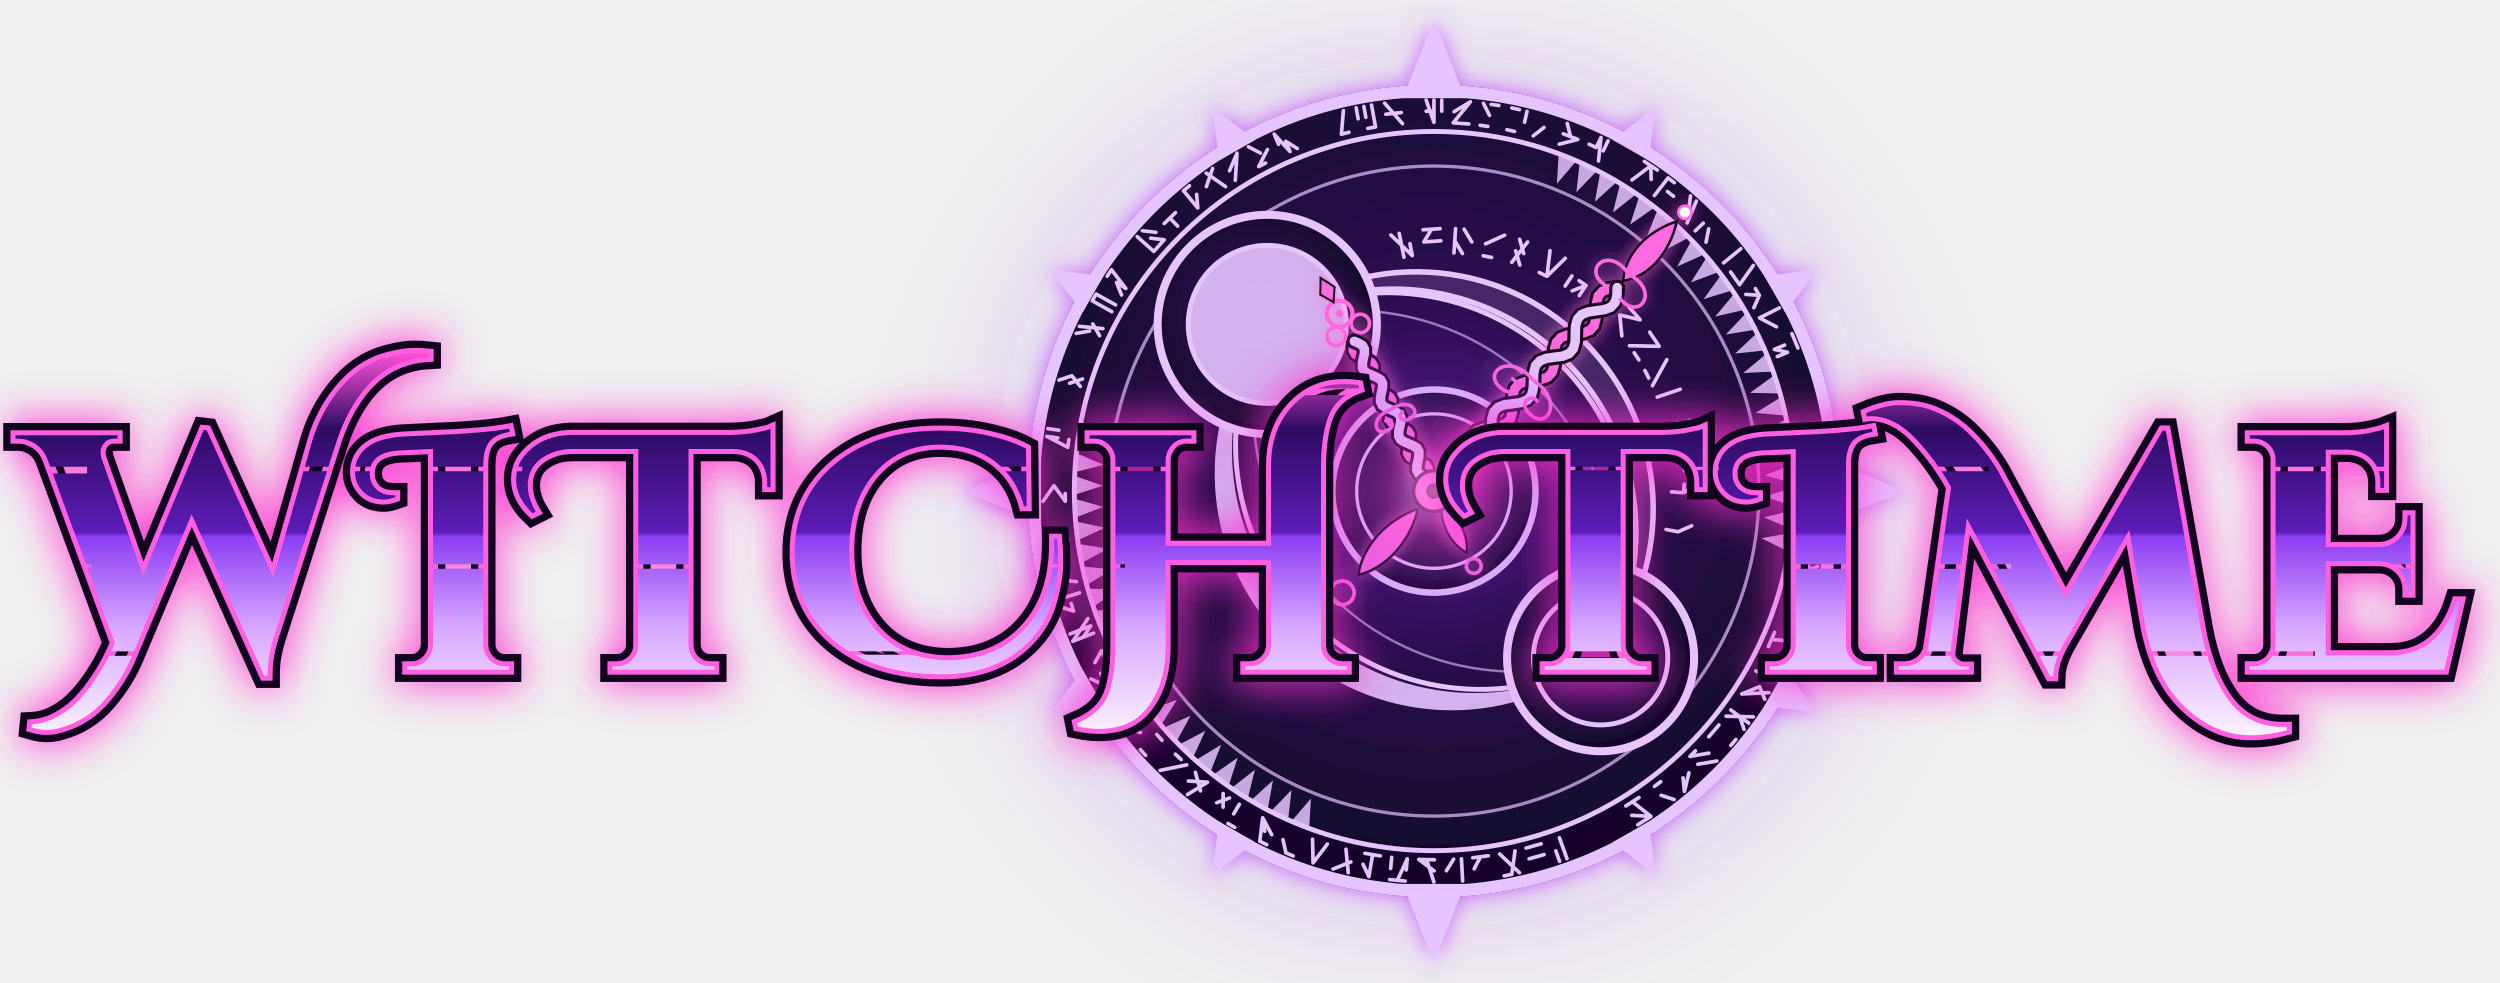
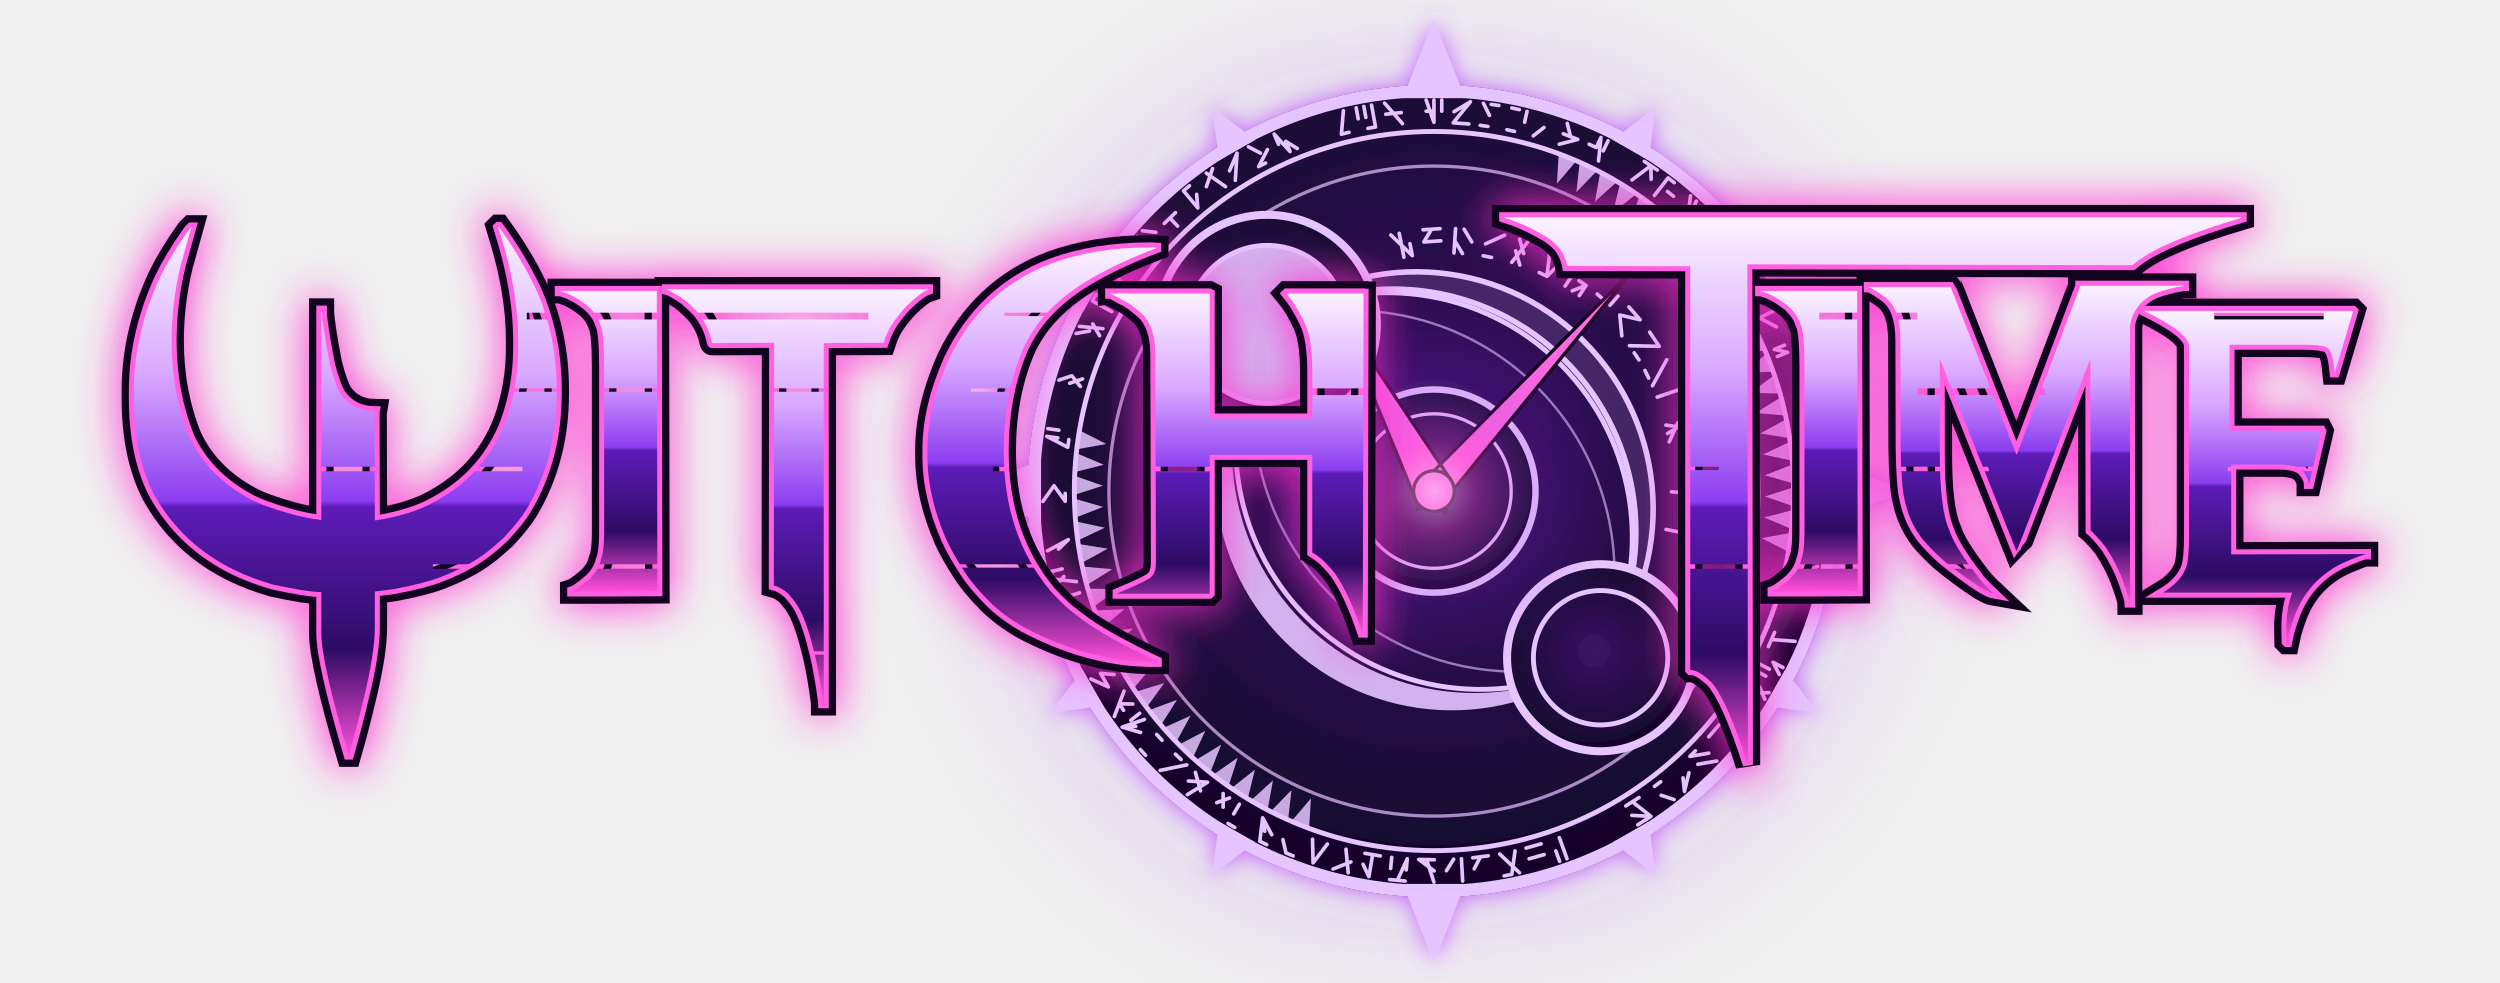
- <svg xmlns="http://www.w3.org/2000/svg" viewBox="0 0 1120 440" width="1120" height="440" role="img" aria-label="Witch Time">
+ <svg xmlns="http://www.w3.org/2000/svg" viewBox="0 0.0 1120 440" width="1120" height="440" role="img" aria-label="Witch Time">
  <defs>
    <radialGradient id="orb" cx="50%" cy="45%" r="60%">
      <stop offset="0" stop-color="#3a1466" />
      <stop offset=".7" stop-color="#1c0838" />
      <stop offset="1" stop-color="#0d0420" />
    </radialGradient>
    <linearGradient id="moon" x1="0" y1="0" x2="0" y2="1">
      <stop offset="0" stop-color="#e3b8ff" />
      <stop offset=".5" stop-color="#9a4dff" />
      <stop offset="1" stop-color="#4a1590" />
    </linearGradient>
    <radialGradient id="flare" cx="50%" cy="50%" r="50%">
      <stop offset="0" stop-color="#ffd6fb" stop-opacity=".95" />
      <stop offset=".25" stop-color="#ff4fd8" stop-opacity=".55" />
      <stop offset=".6" stop-color="#8a2be2" stop-opacity=".22" />
      <stop offset="1" stop-color="#8a2be2" stop-opacity="0" />
    </radialGradient>
    <linearGradient id="face" x1="0" y1="1" x2="0" y2="0">
      <stop offset="0" stop-color="#fbf2ff" />
      <stop offset=".28" stop-color="#d9a8ff" />
      <stop offset=".52" stop-color="#8b3df0" />
      <stop offset=".53" stop-color="#5d1cb8" />
      <stop offset=".8" stop-color="#2d0b63" />
      <stop offset="1" stop-color="#ff4fd8" />
    </linearGradient>
    <filter id="glow" x="-20%" y="-50%" width="140%" height="200%">
      <feGaussianBlur stdDeviation="9" />
    </filter>
    <filter id="sglow" x="-30%" y="-30%" width="160%" height="160%">
      <feGaussianBlur in="SourceAlpha" stdDeviation="5" result="b" />
      <feFlood flood-color="#c04dff" flood-opacity=".8" />
-       <feComposite in2="b" operator="in" />
-       <feMerge>
-         <feMergeNode />
-         <feMergeNode in="SourceGraphic" />
-       </feMerge>
-     </filter>
-     <filter id="hglow" x="-30%" y="-30%" width="160%" height="160%">
-       <feGaussianBlur stdDeviation="3" result="b" />
-       <feFlood flood-color="#ff6be0" flood-opacity=".7" />
      <feComposite in2="b" operator="in" />
      <feMerge>
        <feMergeNode />
        <feMergeNode in="SourceGraphic" />
      </feMerge>
    </filter>
    <filter id="soft" x="-50%" y="-50%" width="200%" height="200%">
      <feGaussianBlur stdDeviation="22" />
    </filter>
    <pattern id="scan" width="8" height="23" patternUnits="userSpaceOnUse">
      <rect width="8" height="23" fill="#fff" />
      <rect y="20" width="8" height="1.6" fill="#000" />
    </pattern>
    <mask id="slices" maskUnits="userSpaceOnUse" x="0" y="0" width="1120" height="440">
      <rect width="1120" height="440" fill="#fff" />
      <rect x="0" y="140.1" width="53" height="1.5" fill="#000" />
      <rect x="236" y="140.1" width="153" height="3.0" fill="#000" />
      <rect x="450" y="140.1" width="39" height="1.5" fill="#000" />
      <rect x="640" y="140.1" width="43" height="1.5" fill="#000" />
      <rect x="815" y="140.1" width="44" height="3.0" fill="#000" />
      <rect x="992" y="140.1" width="49" height="3.0" fill="#000" />
      <rect x="0" y="174.0" width="39" height="1.5" fill="#000" />
      <rect x="208" y="174.0" width="176" height="1.5" fill="#000" />
      <rect x="435" y="174.0" width="73" height="1.5" fill="#000" />
      <rect x="580" y="174.0" width="116" height="3.0" fill="#000" />
      <rect x="859" y="174.0" width="57" height="3.0" fill="#000" />
      <rect x="1084" y="174.0" width="58" height="3.0" fill="#000" />
      <rect x="0" y="209.1" width="39" height="3.0" fill="#000" />
      <rect x="124" y="209.1" width="110" height="2.0" fill="#000" />
      <rect x="445" y="209.1" width="118" height="2.0" fill="#000" />
      <rect x="703" y="209.1" width="67" height="1.5" fill="#000" />
      <rect x="849" y="209.1" width="42" height="2.0" fill="#000" />
      <rect x="998" y="209.1" width="161" height="2.0" fill="#000" />
      <rect x="0" y="252.8" width="41" height="1.5" fill="#000" />
      <rect x="194" y="252.8" width="144" height="2.0" fill="#000" />
      <rect x="411" y="252.8" width="93" height="1.5" fill="#000" />
      <rect x="756" y="252.8" width="145" height="2.0" fill="#000" />
      <rect x="1066" y="252.8" width="81" height="2.0" fill="#000" />
      <rect x="0" y="291.8" width="98" height="2.0" fill="#000" />
      <rect x="323" y="291.8" width="101" height="1.5" fill="#000" />
      <rect x="610" y="291.8" width="140" height="3.0" fill="#000" />
      <rect x="858" y="291.8" width="179" height="2.0" fill="#000" />
    </mask>
-     <g id="t_unused" transform="translate(56.5,265.0) scale(0.12422,-0.12422)">
+     <g id="t" transform="translate(56.5,265.0) scale(0.12422,-0.12422)">
      <path transform="translate(0,0)" d="M1344 1315Q1426 1202 1478 1091Q1553 924 1553 727V715Q1553 480 1444 297Q1422 259 1363 195Q1294 131 1239 101Q1195 76 1134 52Q1071 28 961 8L897 0V-129Q897 -221 858 -381Q832 -490 804 -588H802Q704 -254 704 -151V-2H703Q655 -2 530 25Q455 47 396 75Q201 168 99 353Q26 496 28 709V725Q28 927 120 1129Q158 1208 219 1294Q227 1307 234 1313H235L197 1177Q164 1042 164 904Q164 717 229 556Q294 418 441 337Q487 310 597 279Q652 264 704 258V1013H706V1012Q706 971 735 820Q754 746 773 713Q817 651 897 650L896 644L897 256Q1033 277 1117 326Q1296 425 1368 612Q1414 740 1414 878V906Q1414 1078 1354 1274L1342 1314L1343 1315Z" />
      <path transform="translate(1642,0)" d="M-78 1084H272L274 1L98 0H-33V1Q-17 6 28 44Q62 76 70 114Q82 143 82 211V810Q82 939 67 965Q58 996 25 1028Q-17 1061 -47 1073Q-73 1083 -78 1083Z" />
      <path transform="translate(2029,0)" d="M-79 1090H863V1088Q836 1079 783 1027Q735 974 717 933Q711 921 703 897L487 896V-403H485V-402Q473 -306 455 -228Q428 -116 400 -64Q388 -41 360 -9Q334 15 307 22L308 897L85 896Q83 896 80 914Q67 964 32 1007Q-14 1056 -47 1072Q-69 1086 -79 1088Z" />
      <path transform="translate(2862,0)" d="M831 1241 853 1240V1238Q711 1185 598 1117Q427 1011 366 858Q303 700 303 509V505Q303 203 474 -1Q526 -57 560 -81Q620 -129 700 -173Q783 -218 855 -252V-254H843Q613 -254 378 -130Q306 -90 251 -36Q189 28 162 71Q117 141 95 190Q28 345 28 486V512Q28 666 106 840Q226 1089 474 1183Q631 1241 831 1241Z" />
      <path transform="translate(3669,0)" d="M-120 1075H237L239 1074V624H609V790Q609 913 581 969Q570 993 552 1024Q536 1050 516 1074L517 1075H792L793 1074H794L791 -148H789Q750 -30 704 45Q687 75 644 116Q627 130 609 141V493H239V-6L237 -8H-93V-6Q25 43 30 55Q45 68 45 108L43 858Q42 955 -5 1001Q-53 1043 -77 1052Q-115 1074 -120 1074Z" />
      <path transform="translate(5579,0)" d="M-609 1350H2051V1348Q1774 1266 1676 1192L1657 1177L268 1180L270 -625Q196 -393 138 -327Q92 -283 63 -283L62 -282V-281V1173L-382 1174Q-389 1212 -415 1245Q-449 1278 -478 1291Q-521 1316 -573 1336L-609 1348Z" />
      <path transform="translate(5971,0)" d="M-78 1084H272L274 1L98 0H-33V1Q-17 6 28 44Q62 76 70 114Q82 143 82 211V810Q82 939 67 965Q58 996 25 1028Q-17 1061 -47 1073Q-73 1083 -78 1083Z" />
      <path transform="translate(6358,0)" d="M1064 1103V1102H1063Q1000 1091 968 1078Q939 1069 908 1040Q869 995 869 949V46L870 -40H868Q868 -29 841 46Q819 102 784 156Q768 179 734 214L727 220L726 839Q462 146 460 145L183 839V498Q183 297 217 222Q235 164 317 58Q333 34 378 -8Q366 -6 332 13Q261 59 192 116Q144 160 120 190Q72 252 56 331Q44 380 42 517L41 905Q41 1024 -18 1064Q-50 1088 -72 1097H-73V1098H222Q223 1097 251 1024L460 492L631 946L690 1102V1103Z" />
      <path transform="translate(7350,0)" d="M-71 1012H681L682 1011L616 790H615Q609 851 599 866Q599 872 585 881Q560 890 502 890H236V580H566L567 578L523 388H522V389Q522 407 502.0 432.0Q482 457 418 458H242V134L728 135V134Q715 134 643 102Q528 46 478 -70Q462 -109 451 -149L444 -182H443L442 -181L441 -133Q441 -60 462 -4H461H-4Q59 34 79 86Q90 116 90 202Q90 343 90 887Q85 936 -71 1011Z" />
    </g>
  </defs>
  <circle cx="642.4" cy="220.0" r="228" fill="url(#flare)" filter="url(#soft)" />
  <g transform="translate(642.4,220.0)" filter="url(#sglow)">
    <circle r="182.0" fill="url(#orb)" />
    <g fill="none" stroke="#e6c4ff">
      <circle r="179.3" stroke-width="5.5" />
      <circle r="161.1" stroke-width="2.2" />
      <circle r="145.6" stroke-width="1.5" stroke-opacity=".7" />
    </g>
    <g fill="none" stroke="#e6c4ff" stroke-width="1.64" stroke-linecap="round">
      <path transform="translate(0.0,-170.2) rotate(0.0)" d="M3.50,-5.00L3.50,0.00M0.00,5.00L0.00,-5.00M-3.50,-5.00L0.00,5.00M0.00,0.00L-3.50,0.00" />
      <path transform="translate(12.5,-169.7) rotate(4.2)" d="M0.00,5.00L3.50,5.00M-3.50,5.00L3.50,-5.00M-3.50,0.00L3.50,-5.00M3.50,5.00L-3.50,5.00" />
      <path transform="translate(24.9,-168.3) rotate(8.4)" d="M0.00,-5.00L3.50,-5.00M-3.50,-5.00L0.00,0.00M-3.50,-5.00L0.00,0.00M0.00,5.00L-3.50,5.00" />
      <path transform="translate(37.2,-166.0) rotate(12.6)" d="M-3.50,5.00L0.00,5.00M3.50,-5.00L3.50,0.00M0.00,-5.00L-3.50,-5.00" />
      <path transform="translate(49.3,-162.9) rotate(16.9)" d="M0.00,0.00L-3.50,5.00M0.00,0.00L-3.50,5.00" />
      <path transform="translate(61.2,-158.8) rotate(21.1)" d="M3.50,0.00L-3.50,5.00M-3.50,0.00L3.50,0.00M-3.50,-5.00L0.00,0.00" />
      <path transform="translate(72.7,-153.9) rotate(25.3)" d="M3.50,-5.00L3.50,0.00M3.50,5.00L0.00,-5.00M-3.50,0.00L0.00,0.00M0.00,0.00L0.00,-5.00" />
      <path transform="translate(94.4,-141.6) rotate(33.7)" d="M0.00,-5.00L3.50,0.00M0.00,-5.00L-3.50,5.00M3.50,-5.00L-3.50,-5.00" />
      <path transform="translate(104.6,-134.2) rotate(37.9)" d="M0.00,-5.00L-3.50,-5.00M-3.50,-5.00L-3.50,5.00M3.50,0.00L0.00,0.00" />
      <path transform="translate(114.2,-126.2) rotate(42.1)" d="M0.00,0.00L-3.50,-5.00M0.00,-5.00L3.50,5.00" />
      <path transform="translate(123.1,-117.5) rotate(46.3)" d="M-3.50,0.00L-3.50,5.00M0.00,0.00L3.50,5.00" />
      <path transform="translate(131.4,-108.1) rotate(50.6)" d="M3.50,0.00L3.50,5.00M3.50,0.00L3.50,-5.00" />
      <path transform="translate(139.0,-98.2) rotate(54.8)" d="M-3.50,5.00L0.00,5.00M3.50,5.00L-3.50,5.00M3.50,5.00L0.00,-5.00" />
      <path transform="translate(145.8,-87.7) rotate(59.0)" d="M0.00,0.00L-3.50,5.00M-3.50,0.00L0.00,0.00M-3.50,5.00L0.00,0.00M3.50,5.00L0.00,0.00" />
      <path transform="translate(151.9,-76.7) rotate(63.2)" d="M-3.50,5.00L3.50,0.00M-3.50,-5.00L-3.50,5.00" />
      <path transform="translate(157.1,-65.4) rotate(67.4)" d="M3.50,-5.00L-3.50,-5.00M3.50,0.00L0.00,5.00M3.50,0.00L3.50,5.00M0.00,0.00L0.00,5.00" />
      <path transform="translate(167.6,-29.4) rotate(80.0)" d="M0.00,0.00L0.00,5.00M0.00,0.00L3.50,0.00M3.50,-5.00L3.50,0.00" />
      <path transform="translate(169.3,-17.0) rotate(84.3)" d="M0.00,0.00L3.50,5.00M-3.50,5.00L0.00,-5.00M-3.50,-5.00L3.50,-5.00" />
      <path transform="translate(170.1,-4.5) rotate(88.5)" d="M0.00,0.00L-3.50,0.00M3.50,0.00L3.50,-5.00" />
      <path transform="translate(170.0,8.0) rotate(92.7)" d="M0.00,-5.00L3.50,5.00M3.50,0.00L3.50,5.00M-3.50,0.00L0.00,5.00M3.50,-5.00L0.00,-5.00" />
      <path transform="translate(168.9,20.4) rotate(96.9)" d="M-3.50,0.00L0.00,5.00M0.00,0.00L-3.50,0.00M0.00,-5.00L-3.50,-5.00M3.50,5.00L-3.50,0.00" />
      <path transform="translate(167.0,32.8) rotate(101.1)" d="M3.50,-5.00L0.00,0.00M3.50,0.00L0.00,-5.00M3.50,0.00L3.50,-5.00M-3.50,5.00L0.00,0.00" />
      <path transform="translate(164.1,45.0) rotate(105.3)" d="M0.00,5.00L3.50,0.00M-3.50,5.00L0.00,0.00M-3.50,5.00L3.50,5.00" />
      <path transform="translate(155.8,68.5) rotate(113.7)" d="M-3.50,-5.00L0.00,5.00M3.50,5.00L-3.50,5.00" />
      <path transform="translate(150.3,79.8) rotate(118.0)" d="M-3.50,0.00L-3.50,-5.00M0.00,5.00L0.00,0.00M3.50,5.00L3.50,0.00M-3.50,0.00L0.00,-5.00" />
      <path transform="translate(144.0,90.6) rotate(122.2)" d="M0.00,-5.00L-3.50,0.00M-3.50,-5.00L3.50,5.00M3.50,5.00L-3.50,0.00" />
      <path transform="translate(137.0,101.0) rotate(126.4)" d="M-3.50,-5.00L3.50,5.00M0.00,5.00L0.00,-5.00M3.50,-5.00L0.00,0.00" />
      <path transform="translate(129.2,110.7) rotate(130.6)" d="M3.50,5.00L-3.50,5.00M-3.50,-5.00L0.00,-5.00" />
      <path transform="translate(120.7,119.9) rotate(134.8)" d="M3.50,5.00L0.00,5.00M-3.50,-5.00L3.50,0.00M-3.50,0.00L3.50,5.00" />
      <path transform="translate(111.6,128.5) rotate(139.0)" d="M3.50,-5.00L-3.50,0.00M0.00,0.00L3.50,-5.00" />
      <path transform="translate(101.8,136.3) rotate(143.2)" d="M0.00,5.00L-3.50,5.00M-3.50,-5.00L0.00,0.00" />
      <path transform="translate(91.6,143.4) rotate(147.5)" d="M3.50,5.00L-3.50,5.00M-3.50,-5.00L0.00,5.00M3.50,0.00L-3.50,-5.00M-3.50,-5.00L3.50,-5.00" />
      <path transform="translate(57.9,160.0) rotate(160.1)" d="M0.00,-5.00L0.00,5.00M3.50,0.00L3.50,-5.00" />
      <path transform="translate(46.0,163.8) rotate(164.3)" d="M-3.50,5.00L3.50,5.00M0.00,0.00L3.50,0.00M0.00,0.00L-3.50,0.00" />
      <path transform="translate(33.9,166.8) rotate(168.5)" d="M0.00,-5.00L3.50,-5.00M3.50,5.00L-3.50,-5.00M-3.50,5.00L0.00,-5.00" />
      <path transform="translate(21.5,168.8) rotate(172.7)" d="M3.50,0.00L0.00,5.00M3.50,5.00L-3.50,5.00" />
      <path transform="translate(9.1,169.9) rotate(176.9)" d="M-3.50,5.00L-3.50,-5.00M3.50,0.00L0.00,5.00" />
      <path transform="translate(-3.4,170.1) rotate(181.2)" d="M-3.50,5.00L3.50,5.00M0.00,5.00L-3.50,-5.00M-3.50,0.00L3.50,5.00" />
      <path transform="translate(-15.9,169.4) rotate(185.4)" d="M0.00,-5.00L-3.50,5.00M-3.50,0.00L-3.50,5.00M3.50,-5.00L-3.50,-5.00M3.50,0.00L3.50,5.00" />
      <path transform="translate(-28.3,167.8) rotate(189.6)" d="M0.00,0.00L0.00,-5.00M0.00,5.00L0.00,-5.00M3.50,5.00L-3.50,5.00M0.00,-5.00L3.50,0.00" />
      <path transform="translate(-40.6,165.3) rotate(193.8)" d="M-3.50,-5.00L0.00,5.00M3.50,-5.00L-3.50,0.00" />
      <path transform="translate(-52.6,161.8) rotate(198.0)" d="M3.50,5.00L0.00,-5.00M0.00,-5.00L-3.50,5.00" />
      <path transform="translate(-64.4,157.5) rotate(202.2)" d="M3.50,0.00L0.00,-5.00M-3.50,-5.00L0.00,-5.00" />
      <path transform="translate(-75.8,152.4) rotate(206.4)" d="M0.00,0.00L3.50,5.00M0.00,-5.00L-3.50,-5.00M3.50,5.00L-3.50,0.00M0.00,-5.00L3.50,5.00" />
      <path transform="translate(-86.7,146.4) rotate(210.6)" d="M3.50,5.00L3.50,0.00M3.50,-5.00L0.00,-5.00" />
      <path transform="translate(-97.3,139.6) rotate(214.9)" d="M-3.50,0.00L0.00,5.00M-3.50,5.00L0.00,0.00" />
      <path transform="translate(-107.3,132.1) rotate(219.1)" d="M3.50,0.00L-3.50,5.00M0.00,-5.00L-3.50,5.00M3.50,5.00L-3.50,0.00" />
      <path transform="translate(-116.7,123.9) rotate(223.3)" d="M3.50,-5.00L-3.50,5.00M3.50,5.00L0.00,5.00M3.50,-5.00L-3.50,5.00" />
      <path transform="translate(-125.5,115.0) rotate(227.5)" d="M3.50,-5.00L0.00,-5.00M0.00,5.00L3.50,5.00" />
      <path transform="translate(-133.6,105.4) rotate(231.7)" d="M0.00,5.00L3.50,-5.00M3.50,-5.00L0.00,0.00M-3.50,0.00L3.50,-5.00M3.50,5.00L3.50,0.00" />
      <path transform="translate(-141.0,95.3) rotate(235.9)" d="M3.50,5.00L0.00,0.00M-3.50,5.00L0.00,0.00M-3.50,0.00L0.00,0.00M-3.50,-5.00L0.00,0.00" />
      <path transform="translate(-147.6,84.7) rotate(240.1)" d="M-3.50,0.00L3.50,-5.00M3.50,0.00L-3.50,0.00M3.50,0.00L0.00,5.00" />
      <path transform="translate(-153.4,73.7) rotate(244.3)" d="M-3.50,5.00L0.00,5.00M-3.50,0.00L0.00,5.00" />
      <path transform="translate(-158.4,62.2) rotate(248.6)" d="M3.50,5.00L-3.50,-5.00M0.00,5.00L0.00,-5.00M-3.50,5.00L-3.50,-5.00M0.00,5.00L-3.50,0.00" />
      <path transform="translate(-162.5,50.4) rotate(252.8)" d="M0.00,-5.00L-3.50,0.00M0.00,0.00L-3.50,0.00M-3.50,0.00L0.00,0.00M3.50,-5.00L3.50,5.00" />
      <path transform="translate(-165.8,38.3) rotate(257.0)" d="M-3.50,-5.00L0.00,0.00M3.50,-5.00L-3.50,-5.00M3.50,0.00L3.50,-5.00M-3.50,5.00L0.00,-5.00" />
      <path transform="translate(-168.2,26.0) rotate(261.2)" d="M0.00,-5.00L3.50,5.00M0.00,0.00L3.50,5.00" />
      <path transform="translate(-170.2,1.1) rotate(269.6)" d="M3.50,0.00L-3.50,-5.00M-3.50,-5.00L3.50,0.00M3.50,0.00L-3.50,5.00M-3.50,5.00L0.00,5.00" />
      <path transform="translate(-168.5,-23.8) rotate(278.1)" d="M0.00,5.00L-3.50,5.00M3.50,-5.00L3.50,0.00M0.00,-5.00L0.00,0.00M0.00,-5.00L-3.50,5.00" />
      <path transform="translate(-163.2,-48.3) rotate(286.5)" d="M0.00,-5.00L3.50,0.00M3.50,0.00L0.00,5.00M0.00,0.00L3.50,5.00" />
      <path transform="translate(-154.3,-71.7) rotate(294.9)" d="M3.50,5.00L0.00,-5.00M0.00,5.00L3.50,0.00M-3.50,-5.00L0.00,0.00" />
      <path transform="translate(-148.7,-82.8) rotate(299.1)" d="M3.50,-5.00L3.50,5.00M3.50,-5.00L3.50,0.00M0.00,5.00L0.00,-5.00M0.00,-5.00L3.50,-5.00" />
      <path transform="translate(-142.2,-93.5) rotate(303.3)" d="M-3.50,5.00L0.00,0.00M3.50,-5.00L0.00,5.00M0.00,5.00L0.00,0.00M3.50,-5.00L0.00,-5.00" />
      <path transform="translate(-126.9,-113.3) rotate(311.8)" d="M3.50,5.00L-3.50,5.00M3.50,0.00L0.00,-5.00M0.00,0.00L3.50,5.00M-3.50,5.00L-3.50,-5.00" />
      <path transform="translate(-118.3,-122.3) rotate(316.0)" d="M0.00,5.00L0.00,0.00M-3.50,0.00L3.50,0.00" />
      <path transform="translate(-109.0,-130.7) rotate(320.2)" d="M0.00,5.00L0.00,-5.00M3.50,0.00L0.00,5.00M0.00,-5.00L3.50,-5.00" />
      <path transform="translate(-99.1,-138.4) rotate(324.4)" d="M0.00,-5.00L3.50,5.00M3.50,-5.00L-3.50,0.00" />
      <path transform="translate(-88.6,-145.3) rotate(328.6)" d="M-3.50,5.00L3.50,-5.00M3.50,-5.00L-3.50,5.00M-3.50,0.00L3.50,-5.00M3.50,-5.00L-3.50,0.00" />
      <path transform="translate(-77.7,-151.4) rotate(332.8)" d="M0.00,0.00L-3.50,-5.00M0.00,5.00L-3.50,5.00M-3.50,5.00L3.50,0.00" />
      <path transform="translate(-66.4,-156.7) rotate(337.0)" d="M0.00,0.00L0.00,5.00M3.50,5.00L0.00,0.00M0.00,5.00L-3.50,-5.00M-3.50,0.00L-3.50,-5.00" />
      <path transform="translate(-42.7,-164.7) rotate(345.5)" d="M0.00,5.00L3.50,-5.00M3.50,5.00L0.00,5.00" />
      <path transform="translate(-30.5,-167.4) rotate(349.7)" d="M-3.50,0.00L-3.50,-5.00M3.50,5.00L0.00,5.00M0.00,-5.00L0.00,0.00M3.50,-5.00L3.50,5.00" />
      <path transform="translate(-18.1,-169.2) rotate(353.9)" d="M-3.50,-5.00L3.50,5.00M3.50,0.00L-3.50,0.00" />
    </g>
    <path fill="#e6c4ff" fill-opacity=".85" d="M55.9,-151.1L55.1,-137.7L63.8,-147.9ZM65.3,-147.2L63.8,-133.9L73.1,-143.5ZM74.5,-142.8L72.1,-129.6L82.0,-138.6ZM83.4,-137.8L80.2,-124.8L90.7,-133.1ZM92.0,-132.2L87.9,-119.4L98.9,-127.1ZM100.2,-126.1L95.3,-113.6L106.8,-120.6ZM108.0,-119.5L102.4,-107.4L114.2,-113.6ZM115.4,-112.4L109.0,-100.6L121.2,-106.1ZM122.3,-104.9L115.1,-93.5L127.7,-98.2ZM128.7,-96.9L120.8,-86.0L133.6,-89.9ZM134.6,-88.5L126.0,-78.2L139.1,-81.2ZM139.9,-79.8L130.7,-70.1L144.0,-72.3ZM144.7,-70.8L134.9,-61.6L148.2,-63.0ZM148.9,-61.5L138.6,-52.9L151.9,-53.5ZM152.5,-51.9L141.6,-44.0L155.0,-43.7ZM155.5,-42.1L144.1,-35.0L157.5,-33.8ZM157.8,-32.2L146.1,-25.8L159.3,-23.7ZM159.5,-22.1L147.4,-16.4L160.5,-13.6ZM160.6,-11.9L148.2,-7.1L161.0,-3.4ZM161.1,-1.7L148.3,2.4L160.9,6.8ZM160.8,8.5L147.9,11.8L160.2,17.0ZM160.0,18.7L146.8,21.1L158.8,27.2ZM-55.9,151.1L-55.1,137.7L-63.8,147.9ZM-65.3,147.2L-63.8,133.9L-73.1,143.5ZM-74.5,142.8L-72.1,129.6L-82.0,138.6ZM-83.4,137.8L-80.2,124.8L-90.7,133.1ZM-92.0,132.2L-87.9,119.4L-98.9,127.1ZM-100.2,126.1L-95.3,113.6L-106.8,120.6ZM-108.0,119.5L-102.4,107.4L-114.2,113.6ZM-115.4,112.4L-109.0,100.6L-121.2,106.1ZM-122.3,104.9L-115.1,93.5L-127.7,98.2ZM-128.7,96.9L-120.8,86.0L-133.6,89.9ZM-134.6,88.5L-126.0,78.2L-139.1,81.2ZM-139.9,79.8L-130.7,70.1L-144.0,72.3ZM-144.7,70.8L-134.9,61.6L-148.2,63.0ZM-148.9,61.5L-138.6,52.9L-151.9,53.5ZM-152.5,51.9L-141.6,44.0L-155.0,43.7ZM-155.5,42.1L-144.1,35.0L-157.5,33.8ZM-157.8,32.2L-146.1,25.8L-159.3,23.7ZM-159.5,22.1L-147.4,16.4L-160.5,13.6ZM-160.6,11.9L-148.2,7.1L-161.0,3.4ZM-161.1,1.7L-148.3,-2.4L-160.9,-6.8ZM-160.8,-8.5L-147.9,-11.8L-160.2,-17.0ZM-160.0,-18.7L-146.8,-21.1L-158.8,-27.2Z" />
    <path fill="#e6c4ff" d="M-13.9,-176.0L0.0,-211.1L13.9,-176.0ZM80.1,-157.3L99.2,-171.8L96.2,-148.1ZM148.1,-96.2L171.8,-99.2L157.3,-80.1ZM176.0,-13.9L211.1,-0.0L176.0,13.9ZM157.3,80.1L171.8,99.2L148.1,96.2ZM96.2,148.1L99.2,171.8L80.1,157.3ZM13.9,176.0L0.0,211.1L-13.9,176.0ZM-80.1,157.3L-99.2,171.8L-96.2,148.1ZM-148.1,96.2L-171.8,99.2L-157.3,80.1ZM-176.0,13.9L-211.1,0.0L-176.0,-13.9ZM-157.3,-80.1L-171.8,-99.2L-148.1,-96.2ZM-96.2,-148.1L-99.2,-171.8L-80.1,-157.3Z" />
    <g transform="rotate(-45)">
      <path fill="#e6c4ff" fill-opacity=".9" d="M0,-105.6A108.7,108.7 0 0 0 0,105.6A106.2,106.2 0 0 1 0,-105.6Z" />
      <path fill="#e6c4ff" fill-opacity=".14" stroke="#e6c4ff" stroke-width="2.5" d="M0,-105.6A108.7,108.7 0 0 1 0,105.6A106.2,106.2 0 0 0 0,-105.6Z" />
      <path fill="none" stroke="#e6c4ff" stroke-width="2.2" d="M0,-105.6A109.6,109.6 0 0 1 0,105.6A109.6,109.6 0 0 1 0,-105.6Z" />
      <path fill="none" stroke="#e6c4ff" stroke-width="1.1" stroke-opacity=".6" d="M0,-105.6A117.8,117.8 0 0 1 0,105.6A117.8,117.8 0 0 1 0,-105.6Z" />
      <g fill="none" stroke="#e6c4ff" stroke-width="1.64" stroke-linecap="round">
        <path transform="translate(67.6,-88.1) rotate(33.8)" d="M0.00,-5.46L0.00,5.46M3.82,5.46L-3.82,-5.46M3.82,0.00L3.82,5.46M3.82,0.00L3.82,5.46" />
        <path transform="translate(78.6,-79.6) rotate(41.2)" d="M3.82,-5.46L0.00,-5.46M-3.82,-5.46L0.00,-5.46M3.82,0.00L-3.82,0.00M0.00,-5.46L-3.82,0.00" />
        <path transform="translate(88.4,-69.8) rotate(48.8)" d="M-3.82,0.00L0.00,5.46M3.82,0.00L0.00,-5.46M-3.82,-5.46L-3.82,5.46" />
        <path transform="translate(96.8,-58.8) rotate(56.2)" d="M-3.82,0.00L3.82,-5.46M-3.82,5.46L0.00,5.46" />
        <path transform="translate(103.7,-46.8) rotate(63.8)" d="M0.00,-5.46L-3.82,5.46M-3.82,0.00L0.00,5.46M0.00,0.00L-3.82,-5.46" />
        <path transform="translate(109.0,-34.0) rotate(71.2)" d="M0.00,5.46L-3.82,5.46M0.00,5.46L3.82,-5.46M0.00,5.46L-3.82,-5.46" />
        <path transform="translate(112.6,-20.7) rotate(78.8)" d="M0.00,0.00L3.82,0.00M3.82,0.00L0.00,5.46M3.82,5.46L3.82,0.00M-3.82,5.46L-3.82,0.00" />
        <path transform="translate(114.4,-6.9) rotate(86.2)" d="M-3.82,0.00L0.00,0.00M3.82,0.00L3.82,-5.46" />
        <path transform="translate(114.4,6.9) rotate(93.8)" d="M3.82,5.46L-3.82,0.00M3.82,-5.46L-3.82,0.00M-3.82,-5.46L3.82,-5.46" />
        <path transform="translate(112.6,20.7) rotate(101.2)" d="M-3.82,5.46L3.82,-5.46M-3.82,-5.46L3.82,-5.46M0.00,-5.46L3.82,-5.46M0.00,5.46L3.82,5.46" />
        <path transform="translate(109.0,34.0) rotate(108.8)" d="M-3.82,-5.46L3.82,5.46M-3.82,5.46L0.00,5.46" />
        <path transform="translate(103.7,46.8) rotate(116.2)" d="M-3.82,5.46L-3.82,-5.46M-3.82,-5.46L-3.82,0.00M-3.82,5.46L-3.82,-5.46" />
        <path transform="translate(96.8,58.8) rotate(123.8)" d="M0.00,5.46L-3.82,-5.46M-3.82,0.00L3.82,5.46M0.00,-5.46L-3.82,5.46" />
        <path transform="translate(88.4,69.8) rotate(131.2)" d="M-3.82,0.00L3.82,-5.46M3.82,0.00L0.00,-5.46M3.82,0.00L0.00,-5.46" />
        <path transform="translate(78.6,79.6) rotate(138.8)" d="M-3.82,-5.46L0.00,0.00M0.00,0.00L0.00,5.46M0.00,0.00L0.00,5.46M-3.82,0.00L0.00,0.00" />
        <path transform="translate(67.6,88.1) rotate(146.2)" d="M3.82,0.00L3.82,5.46M3.82,0.00L0.00,-5.46" />
      </g>
      <circle cy="-105.6" r="49.1" fill="url(#orb)" stroke="#e6c4ff" stroke-width="3.6" />
      <circle cy="-105.6" r="35.4" fill="#e6c4ff" fill-opacity=".9" stroke="#e6c4ff" stroke-width="2.2" />
      <circle cy="105.6" r="41.9" fill="url(#orb)" stroke="#e6c4ff" stroke-width="3.6" />
      <circle cy="105.6" r="30.1" fill="none" fill-opacity=".9" stroke="#e6c4ff" stroke-width="2.2" />
    </g>
    <circle r="45.5" fill="url(#orb)" stroke="#e6c4ff" stroke-width="2.9" />
    <circle r="34.6" fill="none" stroke="#e6c4ff" stroke-width="1.5" />
-     <g filter="url(#hglow)" transform="scale(1.18)">
-       <g transform="rotate(-28)">
-         <polyline points="0.0,-5.6 1.2,-7.1 2.0,-8.5 2.0,-10.0 1.2,-11.5 0.0,-12.9 -1.2,-14.4 -2.0,-15.9 -2.0,-17.4 -1.2,-18.8 -0.0,-20.3 1.2,-21.8 2.0,-23.2 2.0,-24.7 1.2,-26.2 0.0,-27.7 -1.2,-29.1 -2.0,-30.6 -2.0,-32.1 -1.2,-33.5 -0.0,-35.0 1.2,-36.5 2.0,-37.9 2.0,-39.4 1.2,-40.9 0.0,-42.4 -1.2,-43.8 -2.0,-45.3 -2.0,-46.8 -1.2,-48.2 -0.0,-49.7 1.2,-51.2 2.0,-52.6 2.0,-54.1 1.2,-55.6 0.0,-57.1 -1.2,-58.5 -2.0,-60.0 -2.0,-61.5 -1.2,-62.9 -0.0,-64.4" fill="none" stroke="#12041f" stroke-width="6" stroke-linecap="round" />
-         <polyline points="0.0,-5.6 1.2,-7.1 2.0,-8.5 2.0,-10.0 1.2,-11.5 0.0,-12.9 -1.2,-14.4 -2.0,-15.9 -2.0,-17.4 -1.2,-18.8 -0.0,-20.3 1.2,-21.8 2.0,-23.2 2.0,-24.7 1.2,-26.2 0.0,-27.7 -1.2,-29.1 -2.0,-30.6 -2.0,-32.1 -1.2,-33.5 -0.0,-35.0 1.2,-36.5 2.0,-37.9 2.0,-39.4 1.2,-40.9 0.0,-42.4 -1.2,-43.8 -2.0,-45.3 -2.0,-46.8 -1.2,-48.2 -0.0,-49.7 1.2,-51.2 2.0,-52.6 2.0,-54.1 1.2,-55.6 0.0,-57.1 -1.2,-58.5 -2.0,-60.0 -2.0,-61.5 -1.2,-62.9 -0.0,-64.4" fill="none" stroke="#ff6be0" stroke-width="3.6" stroke-linecap="round" />
-         <polyline points="-0.0,-5.6 -1.2,-7.1 -2.0,-8.5 -2.0,-10.0 -1.2,-11.5 -0.0,-12.9 1.2,-14.4 2.0,-15.9 2.0,-17.4 1.2,-18.8 0.0,-20.3 -1.2,-21.8 -2.0,-23.2 -2.0,-24.7 -1.2,-26.2 -0.0,-27.7 1.2,-29.1 2.0,-30.6 2.0,-32.1 1.2,-33.5 0.0,-35.0 -1.2,-36.5 -2.0,-37.9 -2.0,-39.4 -1.2,-40.9 -0.0,-42.4 1.2,-43.8 2.0,-45.3 2.0,-46.8 1.2,-48.2 0.0,-49.7 -1.2,-51.2 -2.0,-52.6 -2.0,-54.1 -1.2,-55.6 -0.0,-57.1 1.2,-58.5 2.0,-60.0 2.0,-61.5 1.2,-62.9 0.0,-64.4" fill="none" stroke="#12041f" stroke-width="6" stroke-linecap="round" />
-         <polyline points="-0.0,-5.6 -1.2,-7.1 -2.0,-8.5 -2.0,-10.0 -1.2,-11.5 -0.0,-12.9 1.2,-14.4 2.0,-15.9 2.0,-17.4 1.2,-18.8 0.0,-20.3 -1.2,-21.8 -2.0,-23.2 -2.0,-24.7 -1.2,-26.2 -0.0,-27.7 1.2,-29.1 2.0,-30.6 2.0,-32.1 1.2,-33.5 0.0,-35.0 -1.2,-36.5 -2.0,-37.9 -2.0,-39.4 -1.2,-40.9 -0.0,-42.4 1.2,-43.8 2.0,-45.3 2.0,-46.8 1.2,-48.2 0.0,-49.7 -1.2,-51.2 -2.0,-52.6 -2.0,-54.1 -1.2,-55.6 -0.0,-57.1 1.2,-58.5 2.0,-60.0 2.0,-61.5 1.2,-62.9 0.0,-64.4" fill="none" stroke="#e6c4ff" stroke-width="3.6" stroke-linecap="round" />
-         <path d="M0 -35.0 C 9.1 -36.4 10.5 -27.3 3.5 -28.7 C 0.7 -29.4 2.1 -32.9 4.2 -31.9" fill="none" stroke="#ff6be0" stroke-width="1.4" />
-         <path d="M0 -35.0 C -9.1 -36.4 -10.5 -27.3 -3.5 -28.7 C -0.7 -29.4 -2.1 -32.9 -4.2 -31.9" fill="none" stroke="#ff6be0" stroke-width="1.4" />
-         <circle cx="0" cy="-76.3" r="4.9" fill="none" stroke="#ff6be0" stroke-width="1.6" />
-         <circle cx="5.2" cy="-69.3" r="3.5" fill="none" stroke="#ff6be0" stroke-width="1.4" />
-         <circle cx="-5.2" cy="-69.3" r="3.5" fill="none" stroke="#ff6be0" stroke-width="1.4" />
-         <circle cx="0" cy="-76.3" r="1.5" fill="#ff6be0" />
-         <path d="M0 -81.2 L 3.1 -86.1 L 0 -91.7 L -3.1 -86.1 Z" fill="#ff6be0" stroke="#12041f" stroke-width=".8" />
-         <path d="M0 5.6 C 3.9 12.6 3.9 21.0 0 26.6 C -3.9 21.0 -3.9 12.6 0 5.6 Z" fill="#ff6be0" stroke="#12041f" stroke-width="1" />
-         <circle cx="0" cy="32.2" r="2.8" fill="none" stroke="#ff6be0" stroke-width="1.4" />
-       </g>
-       <g transform="rotate(42)">
-         <polyline points="0.0,-9.0 2.0,-11.4 3.2,-13.8 3.2,-16.2 2.0,-18.5 0.0,-20.9 -2.0,-23.3 -3.2,-25.7 -3.2,-28.0 -2.0,-30.4 -0.0,-32.8 2.0,-35.1 3.2,-37.5 3.2,-39.9 2.0,-42.3 0.0,-44.6 -2.0,-47.0 -3.2,-49.4 -3.2,-51.8 -2.0,-54.1 -0.0,-56.5 2.0,-58.9 3.2,-61.2 3.2,-63.6 2.0,-66.0 0.0,-68.4 -2.0,-70.7 -3.2,-73.1 -3.2,-75.5 -2.0,-77.9 -0.0,-80.2 2.0,-82.6 3.2,-85.0 3.2,-87.3 2.0,-89.7 0.0,-92.1 -2.0,-94.5 -3.2,-96.8 -3.2,-99.2 -2.0,-101.6 -0.0,-104.0" fill="none" stroke="#12041f" stroke-width="6" stroke-linecap="round" />
-         <polyline points="0.0,-9.0 2.0,-11.4 3.2,-13.8 3.2,-16.2 2.0,-18.5 0.0,-20.9 -2.0,-23.3 -3.2,-25.7 -3.2,-28.0 -2.0,-30.4 -0.0,-32.8 2.0,-35.1 3.2,-37.5 3.2,-39.9 2.0,-42.3 0.0,-44.6 -2.0,-47.0 -3.2,-49.4 -3.2,-51.8 -2.0,-54.1 -0.0,-56.5 2.0,-58.9 3.2,-61.2 3.2,-63.6 2.0,-66.0 0.0,-68.4 -2.0,-70.7 -3.2,-73.1 -3.2,-75.5 -2.0,-77.9 -0.0,-80.2 2.0,-82.6 3.2,-85.0 3.2,-87.3 2.0,-89.7 0.0,-92.1 -2.0,-94.5 -3.2,-96.8 -3.2,-99.2 -2.0,-101.6 -0.0,-104.0" fill="none" stroke="#ff6be0" stroke-width="3.6" stroke-linecap="round" />
-         <polyline points="-0.0,-9.0 -2.0,-11.4 -3.2,-13.8 -3.2,-16.2 -2.0,-18.5 -0.0,-20.9 2.0,-23.3 3.2,-25.7 3.2,-28.0 2.0,-30.4 0.0,-32.8 -2.0,-35.1 -3.2,-37.5 -3.2,-39.9 -2.0,-42.3 -0.0,-44.6 2.0,-47.0 3.2,-49.4 3.2,-51.8 2.0,-54.1 0.0,-56.5 -2.0,-58.9 -3.2,-61.2 -3.2,-63.6 -2.0,-66.0 -0.0,-68.4 2.0,-70.7 3.2,-73.1 3.2,-75.5 2.0,-77.9 0.0,-80.2 -2.0,-82.6 -3.2,-85.0 -3.2,-87.3 -2.0,-89.7 -0.0,-92.1 2.0,-94.5 3.2,-96.8 3.2,-99.2 2.0,-101.6 0.0,-104.0" fill="none" stroke="#12041f" stroke-width="6" stroke-linecap="round" />
-         <polyline points="-0.0,-9.0 -2.0,-11.4 -3.2,-13.8 -3.2,-16.2 -2.0,-18.5 -0.0,-20.9 2.0,-23.3 3.2,-25.7 3.2,-28.0 2.0,-30.4 0.0,-32.8 -2.0,-35.1 -3.2,-37.5 -3.2,-39.9 -2.0,-42.3 -0.0,-44.6 2.0,-47.0 3.2,-49.4 3.2,-51.8 2.0,-54.1 0.0,-56.5 -2.0,-58.9 -3.2,-61.2 -3.2,-63.6 -2.0,-66.0 -0.0,-68.4 2.0,-70.7 3.2,-73.1 3.2,-75.5 2.0,-77.9 0.0,-80.2 -2.0,-82.6 -3.2,-85.0 -3.2,-87.3 -2.0,-89.7 -0.0,-92.1 2.0,-94.5 3.2,-96.8 3.2,-99.2 2.0,-101.6 0.0,-104.0" fill="none" stroke="#e6c4ff" stroke-width="3.6" stroke-linecap="round" />
-         <path d="M0 -56.5 C 14.7 -58.8 17.0 -44.1 5.7 -46.3 C 1.1 -47.5 3.4 -53.1 6.8 -51.4" fill="none" stroke="#ff6be0" stroke-width="1.4" />
-         <path d="M0 -56.5 C -14.7 -58.8 -17.0 -44.1 -5.7 -46.3 C -1.1 -47.5 -3.4 -53.1 -6.8 -51.4" fill="none" stroke="#ff6be0" stroke-width="1.4" />
-         <path d="M0 -137.9 C 6.2 -126.6 6.2 -115.3 0 -107.3 C -6.2 -115.3 -6.2 -126.6 0 -137.9 Z" fill="#ff6be0" stroke="#12041f" stroke-width="1" />
-         <path d="M0 -110.7 C 13.6 -114.1 14.7 -99.4 3.4 -101.7" fill="none" stroke="#ff6be0" stroke-width="1.4" />
-         <path d="M0 -110.7 C -13.6 -114.1 -14.7 -99.4 -3.4 -101.7" fill="none" stroke="#ff6be0" stroke-width="1.4" />
-         <circle cx="0" cy="-142.4" r="2.5" fill="#fff" stroke="#ff6be0" stroke-width="1" />
-         <path d="M0 9.0 C 6.2 20.3 6.2 33.9 0 42.9 C -6.2 33.9 -6.2 20.3 0 9.0 Z" fill="#ff6be0" stroke="#12041f" stroke-width="1" />
-         <circle cx="0" cy="52.0" r="4.5" fill="none" stroke="#ff6be0" stroke-width="1.4" />
-       </g>
-     </g>
+     <path fill="#ff6be0" stroke="#12041f" stroke-width="1.5" d="M-7.3,8.1L-4.7,-4.3L90.1,-100.1L4.7,4.3ZM5.1,9.6L-8.0,4.3L-42.7,-80.3L8.0,-4.3Z" />
    <circle r="9.1" fill="#ff6be0" stroke="#12041f" stroke-width="1.5" />
-     <circle r="3.5" fill="#12041f" />
  </g>
  <circle cx="642.4" cy="220.0" r="82" fill="url(#flare)" opacity=".6" />
-   <defs>
-     <path id="t_cinzel-decorative" d="M173.9 159.9Q180.8 158.1 185.15 158.1Q189.5 158.1 192.05 158.4V159.9Q172.4 160.95 160.55 177.9Q154.4 186.6 150.65 198.15L122.45 286.05Q119.9 294.3 119.9 301.35Q119.9 302.1 119.9 302.7H118.4L85.85 230.4L59.15 293.85Q55.1 303.75 47.3 313.05Q38.9 322.95 26.9 326.1Q24.05 327 20.9 327Q17.75 327 14.15 325.95L14.3 324.45Q19.85 324.15 25.02 321.45Q30.2 318.75 34.1 314.93Q38 311.1 41.6 306Q47.45 297.75 51.5 288L21.05 205.2Q19.1 200.85 15.5 198.68Q11.9 196.5 8.15 196.5H6.95V195H52.7V196.5H51.35Q48.2 196.5 46.62 198.53Q45.05 200.55 45.05 202.35Q45.05 204.15 45.65 205.8L64.1 257.85L91.25 192.6L92.6 192.75L122.45 258.6L139.7 198.15Q143.45 185.1 151.55 175.05Q161 163.2 173.9 159.9ZM226.1 298.5H228.05V300H182.45V298.5H184.4Q188.3 298.5 191.07 295.73Q193.85 292.95 194 289.05V201.15L179.75 201.75Q165.65 202.35 165.65 212.25Q165.65 216.3 168.42 219.08Q171.2 221.85 176.15 221.85Q176.6 221.85 177.05 221.85V222.75Q174.05 223.8 171.95 223.8Q165.2 223.8 161.6 219Q159.05 215.7 159.05 211.5Q159.05 204.9 164.22 200.62Q169.4 196.35 180.2 195.6Q182.15 195.45 192.8 195Q217.1 194.1 228.05 192L228.35 193.5Q221.9 194.55 219.27 197.85Q216.65 201.15 216.5 207.6V289.05Q216.65 292.95 219.42 295.73Q222.2 298.5 226.1 298.5ZM238.55 229.95Q231.2 222.9 231.2 214.8Q231.2 208.5 235.25 203.85Q242.9 194.85 256.7 194.85H327.35Q333.95 194.7 338.9 193.72Q343.85 192.75 345.2 192.15V218.25H343.7V216.45Q343.7 209.7 339.65 205.5Q335.6 201.3 328.7 201.15H308.45V289.2Q308.75 294.6 313.4 297.3Q315.5 298.5 318.05 298.5H320V300H274.4V298.5H276.35Q280.25 298.5 283.02 295.8Q285.8 293.1 285.95 289.35V201.15H256.7Q250.55 201.15 245.9 203.4Q236.45 207.9 236.45 217.5Q236.45 223.2 240.05 229.2ZM473.6 241.35Q474.05 245.85 474.05 252.68Q474.05 259.5 471.35 269.32Q468.65 279.15 461.6 286.65Q447.2 302.1 422 302.1Q391.4 302.1 373.7 287.02Q356 271.95 356 247.57Q356 223.2 373.92 208.05Q391.85 192.9 421.25 192.9Q432.5 192.9 442.7 195.15Q452.9 197.4 459.65 201L459.95 226.8H458.75Q456.2 217.2 450.2 210.75Q439.4 199.2 421.1 199.2Q402.8 199.2 391.62 212.25Q380.45 225.3 380.45 246.83Q380.45 268.35 392.07 281.85Q403.7 295.35 424.1 295.8Q446.15 295.8 459.2 281.7Q472.25 267.6 472.25 243.45Q472.25 242.4 472.25 241.35ZM559.7 298.5Q563.6 298.5 566.45 295.8Q569.3 293.1 569.45 289.2V250.95H522.2V289.5Q522.2 307.5 513.05 318.15Q505.85 326.55 492.35 326.55Q488 326.55 482.9 325.5L482.6 324Q493.7 319.35 496.85 310.2Q499.7 302.4 499.7 289.5V205.8Q499.55 201.9 496.77 199.2Q494 196.5 490.1 196.5H488.15V195H533.75V196.5H531.8Q526.4 196.5 523.7 201Q522.35 203.1 522.2 205.8V244.5H569.45V208.5Q569.45 190.95 580.4 180.6Q589.1 172.05 602.3 172.05Q605.3 172.05 608.6 172.5L608.9 174Q597.95 177.9 594.65 187.8Q591.95 195.9 591.8 208.5V289.05Q591.95 294.45 596.6 297.15Q598.85 298.5 601.55 298.5H603.35V300H557.9V298.5ZM656.15 229.95Q648.8 222.9 648.8 214.8Q648.8 208.5 652.85 203.85Q660.5 194.85 674.3 194.85H744.95Q751.55 194.7 756.5 193.72Q761.45 192.75 762.8 192.15V218.25H761.3V216.45Q761.3 209.7 757.25 205.5Q753.2 201.3 746.3 201.15H726.05V289.2Q726.35 294.6 731 297.3Q733.1 298.5 735.65 298.5H737.6V300H692V298.5H693.95Q697.85 298.5 700.62 295.8Q703.4 293.1 703.55 289.35V201.15H674.3Q668.15 201.15 663.5 203.4Q654.05 207.9 654.05 217.5Q654.05 223.2 657.65 229.2ZM836.6 298.5H838.55V300H792.95V298.5H794.9Q798.8 298.5 801.58 295.73Q804.35 292.95 804.5 289.05V201.15L790.25 201.75Q776.15 202.35 776.15 212.25Q776.15 216.3 778.92 219.08Q781.7 221.85 786.65 221.85Q787.1 221.85 787.55 221.85V222.75Q784.55 223.8 782.45 223.8Q775.7 223.8 772.1 219Q769.55 215.7 769.55 211.5Q769.55 204.9 774.72 200.62Q779.9 196.35 790.7 195.6Q792.65 195.45 803.3 195Q827.6 194.1 838.55 192L838.85 193.5Q832.4 194.55 829.77 197.85Q827.15 201.15 827 207.6V289.05Q827.15 292.95 829.92 295.73Q832.7 298.5 836.6 298.5ZM836 185.1Q844.55 181.5 850.85 181.5Q857.15 181.5 861.95 182.7Q866.75 183.9 871.77 186.68Q876.8 189.45 881.15 193.5Q889.55 201.45 895.4 211.5L925.4 267.75L968.9 192.9H970.25L985.85 281.1Q989.45 301.5 998.3 313.5Q1007.15 325.65 1022.6 325.65Q1023.65 325.65 1024.55 325.65V327.15Q1016.3 329.4 1008.35 329.4Q992.15 329.4 978.8 316.65Q965.9 304.5 961.25 281.1L953.9 237.45L925.7 286.35Q920 295.8 919.85 303H918.5L881.15 232.2L873.8 292.2Q873.35 295.65 876.8 297.75Q878.15 298.65 879.65 298.65H882.05V300H850.7V298.5H853.1Q857 298.5 860.08 296.18Q863.15 293.85 863.9 289.8L874.1 218.25Q867.35 206.25 858.65 196.95Q848.9 186.45 838.25 186.45Q837.2 186.45 836.3 186.6ZM1009.85 298.5Q1013.75 298.5 1016.53 295.73Q1019.3 292.95 1019.45 289.05V205.5Q1019 200.25 1014.5 197.7Q1012.25 196.5 1009.85 196.5H1007.9V195H1050.05Q1056.65 195 1061.6 193.95Q1066.55 192.9 1068.05 192.3V218.55H1066.4V216.75Q1066.55 210 1062.57 205.88Q1058.6 201.75 1051.85 201.45H1041.95V245.1H1065.8Q1071.35 244.95 1074.95 241.27Q1078.55 237.6 1078.55 232.2V230.85H1079.9V265.5H1078.55V264.3Q1078.55 258.75 1074.95 255.15Q1071.35 251.55 1065.95 251.4H1041.95V293.55H1071.2Q1082.15 293.55 1089.58 287.25Q1097 280.95 1100.6 269.4H1102.1L1095.05 300H1007.9V298.5Z" />
-   </defs>
-   <use href="#t_cinzel-decorative" fill="none" stroke="#ff2fd0" stroke-width="14" stroke-linejoin="round" filter="url(#glow)" opacity=".9" />
-   <use href="#t_cinzel-decorative" fill="none" stroke="#12041f" stroke-width="11" stroke-linejoin="miter" />
-   <use href="#t_cinzel-decorative" fill="none" stroke="#ff5fe0" stroke-width="4.5" stroke-linejoin="miter" />
+   <use href="#t" fill="none" stroke="#ff2fd0" stroke-width="112.7" stroke-linejoin="round" filter="url(#glow)" opacity=".9" />
+   <use href="#t" fill="none" stroke="#12041f" stroke-width="88.6" stroke-linejoin="miter" />
+   <use href="#t" fill="none" stroke="#ff5fe0" stroke-width="36.2" stroke-linejoin="miter" />
  <g mask="url(#slices)">
-     <use href="#t_cinzel-decorative" fill="url(#face)" />
+     <use href="#t" fill="url(#face)" />
  </g>
</svg>
